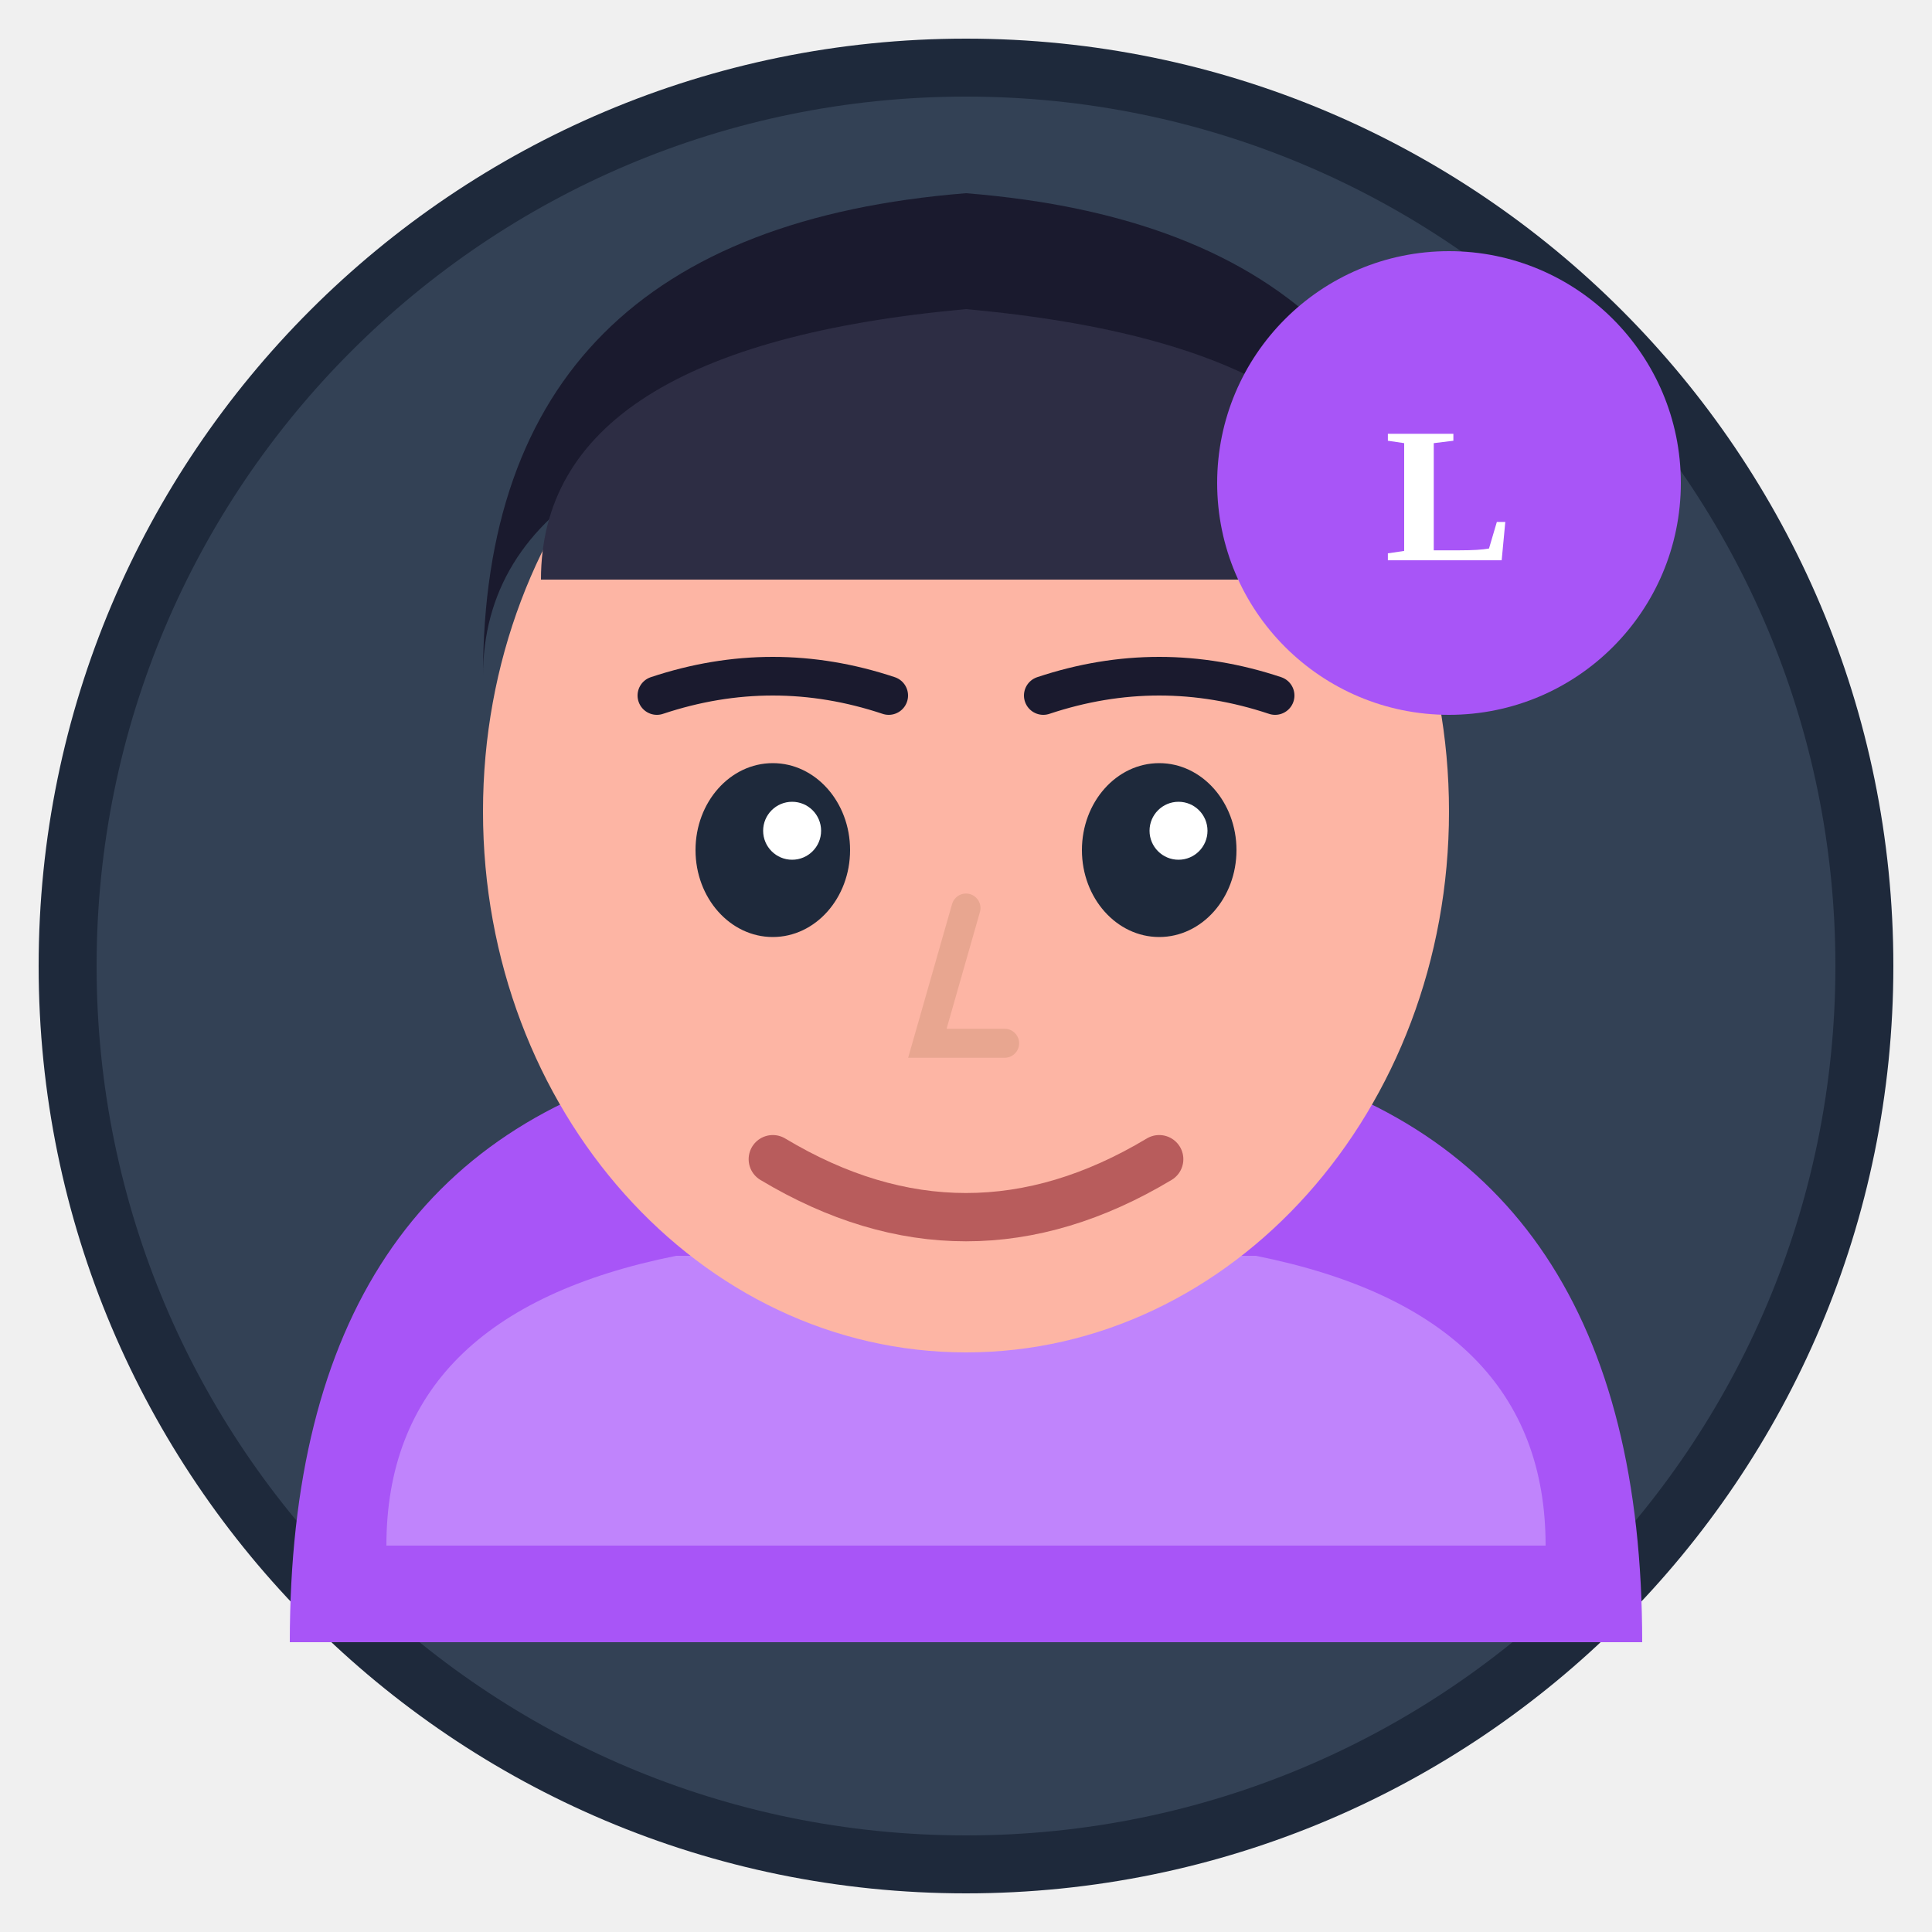
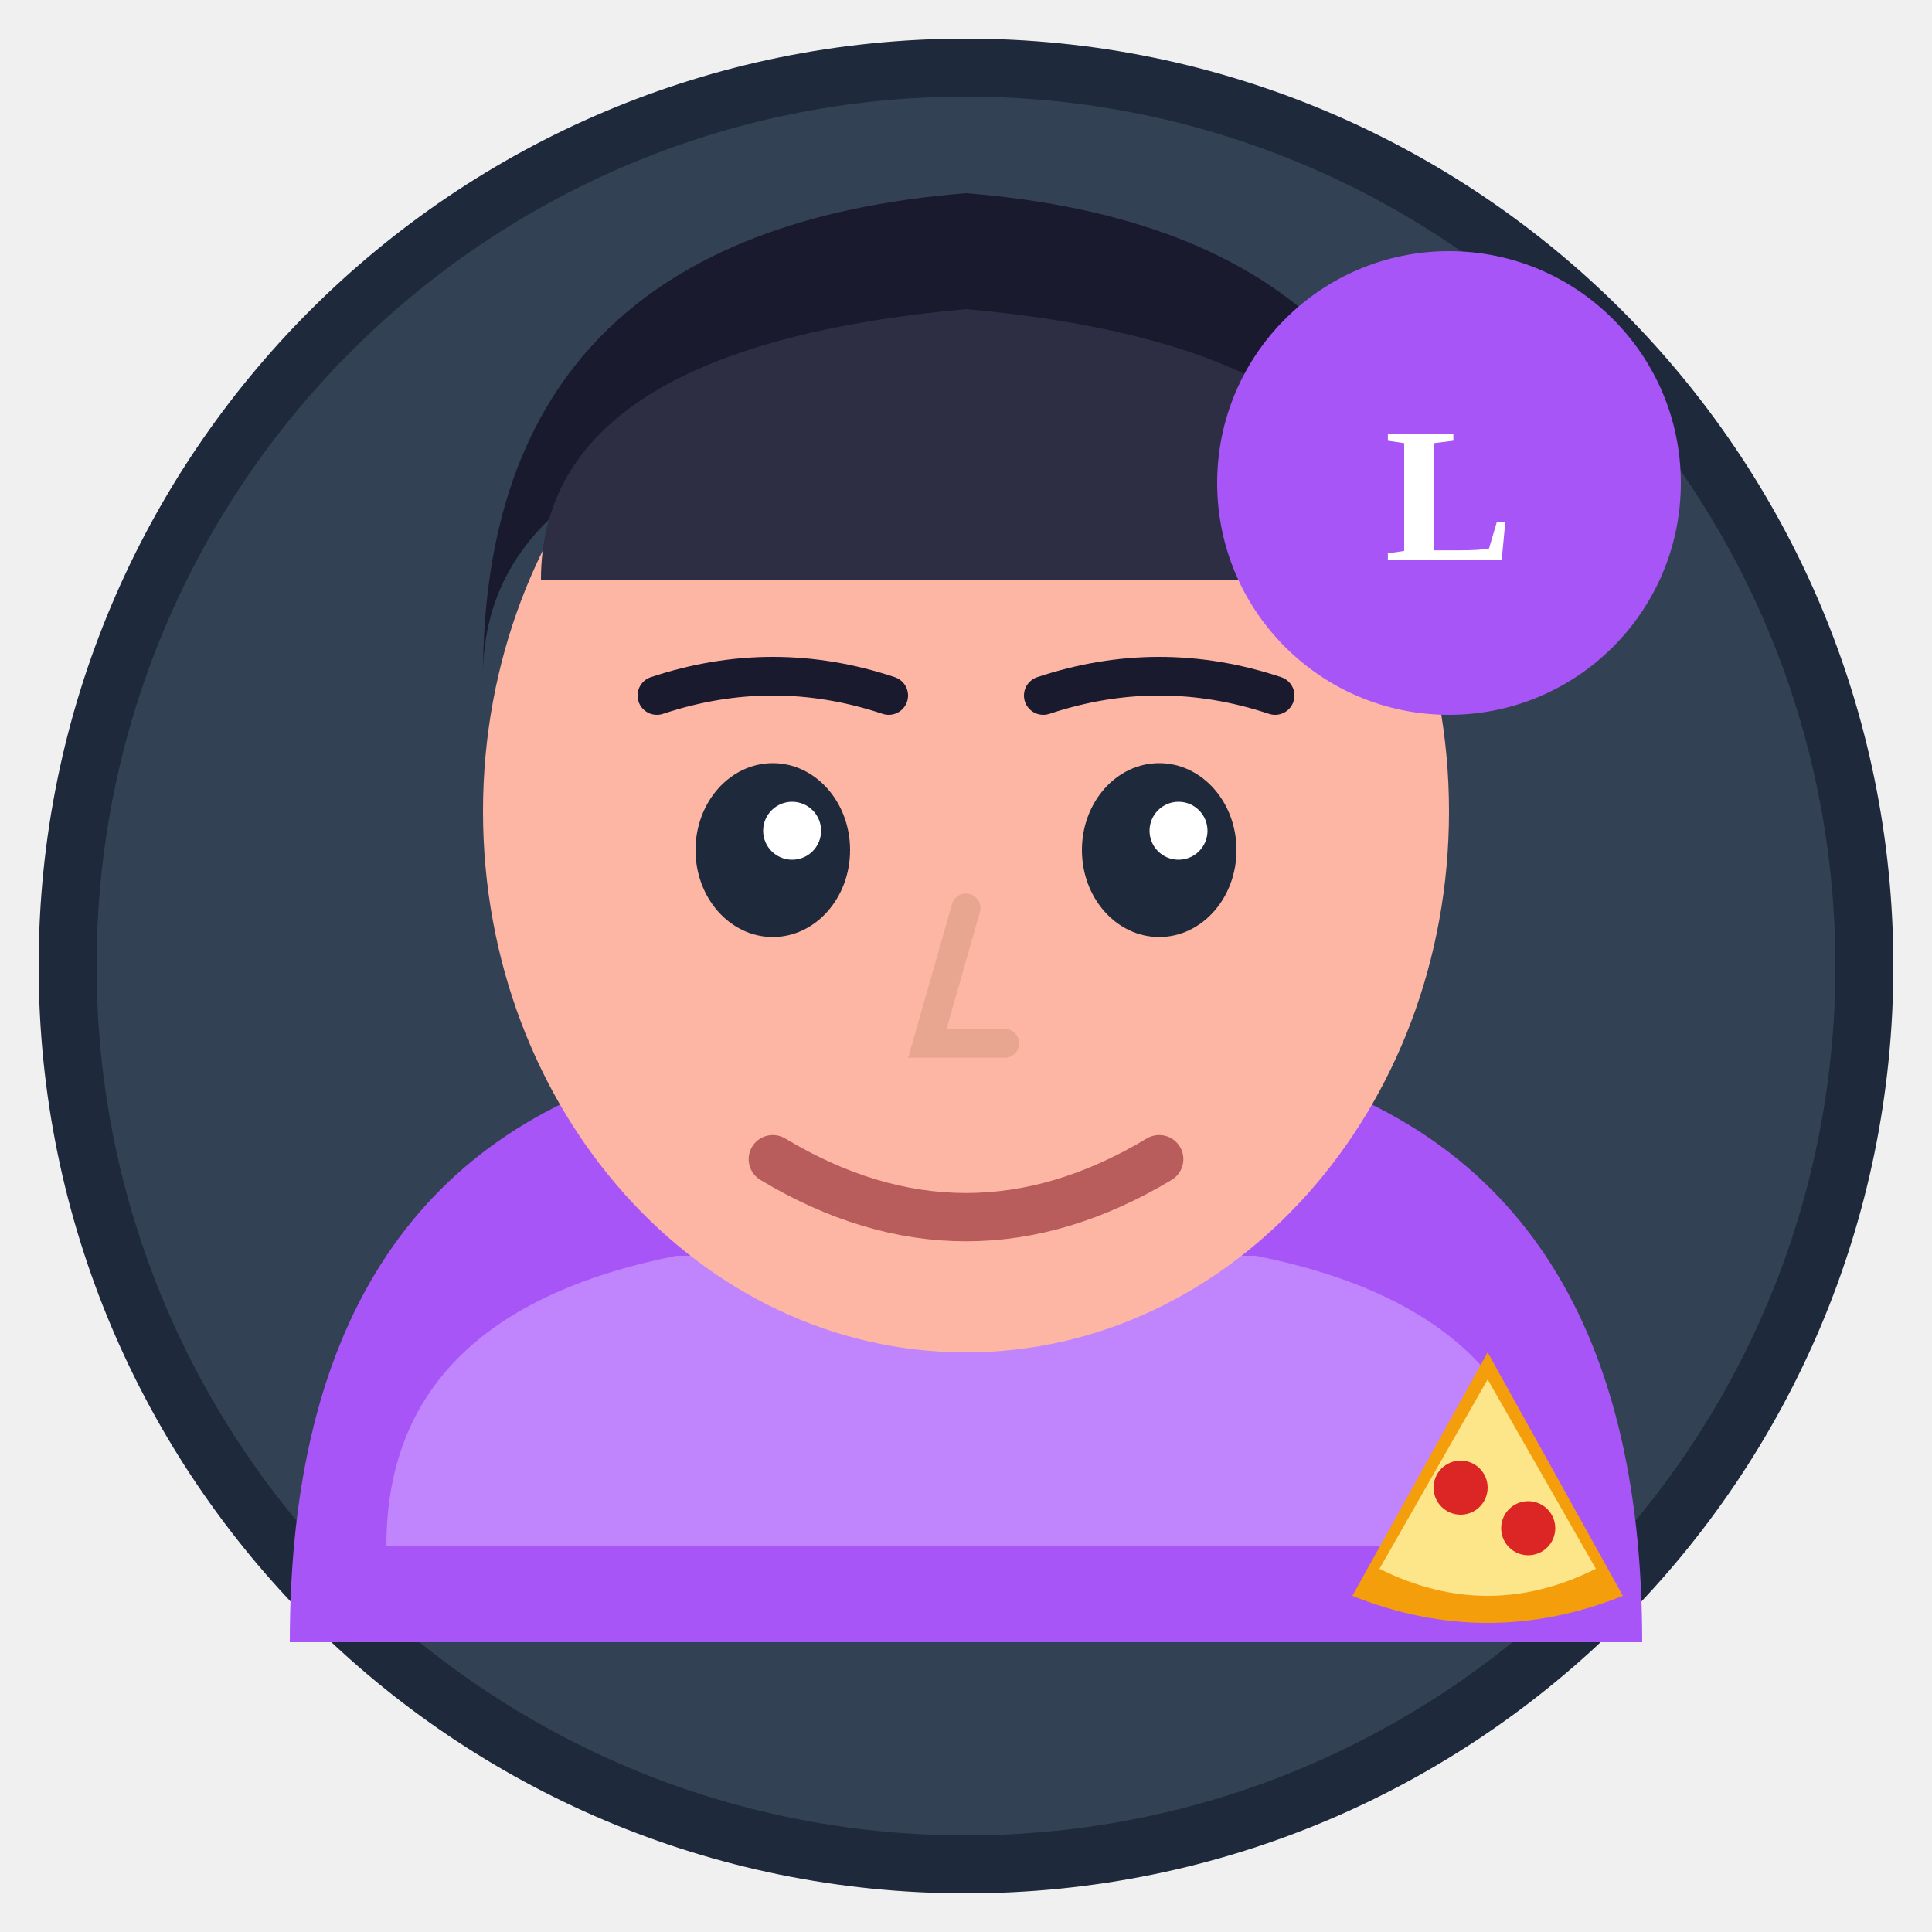
<svg xmlns="http://www.w3.org/2000/svg" viewBox="0 0 100 100" fill="none">
  <circle cx="50" cy="50" r="48" fill="#1e293b" />
  <circle cx="50" cy="50" r="45" fill="#334155" />
  <path d="M15 85 Q15 60 35 55 L65 55 Q85 60 85 85" fill="#a855f7" />
  <path d="M20 80 Q20 68 35 65 L65 65 Q80 68 80 80" fill="#c084fc" />
  <rect x="40" y="50" width="20" height="17" rx="5" fill="#fdb5a4" />
  <ellipse cx="50" cy="42" rx="25" ry="28" fill="#fdb5a4" />
  <path d="M25 35 Q25 12 50 10 Q75 12 75 35 Q75 22 50 20 Q25 22 25 35" fill="#1a1a2e" />
  <path d="M28 30 Q28 18 50 16 Q72 18 72 30" fill="#2d2d44" />
  <ellipse cx="40" cy="44" rx="4" ry="4.5" fill="#1e293b" />
  <ellipse cx="60" cy="44" rx="4" ry="4.5" fill="#1e293b" />
  <circle cx="41" cy="43" r="1.5" fill="white" />
  <circle cx="61" cy="43" r="1.5" fill="white" />
  <path d="M34 36 Q40 34 46 36" stroke="#1a1a2e" stroke-width="2" fill="none" stroke-linecap="round" />
  <path d="M54 36 Q60 34 66 36" stroke="#1a1a2e" stroke-width="2" fill="none" stroke-linecap="round" />
  <path d="M50 47 L48 54 L52 54" stroke="#e8a690" stroke-width="1.5" fill="none" stroke-linecap="round" />
  <path d="M40 60 Q50 66 60 60" stroke="#b85c5c" stroke-width="2.5" fill="none" stroke-linecap="round" />
+   <g transform="translate(70,70) scale(0.7)">
+     <path d="M10 0 L20 18 Q10 22 0 18 Z" fill="#f59e0b" />
+     <path d="M10 2 L18 16 Q10 20 2 16 Z" fill="#fde68a" />
+     <circle cx="8" cy="10" r="2" fill="#dc2626" />
+     <circle cx="13" cy="13" r="2" fill="#dc2626" />
+   </g>
  <circle cx="75" cy="25" r="12" fill="#a855f7" />
  <text x="75" y="29" text-anchor="middle" fill="white" font-size="10" font-weight="bold">L</text>
</svg>
